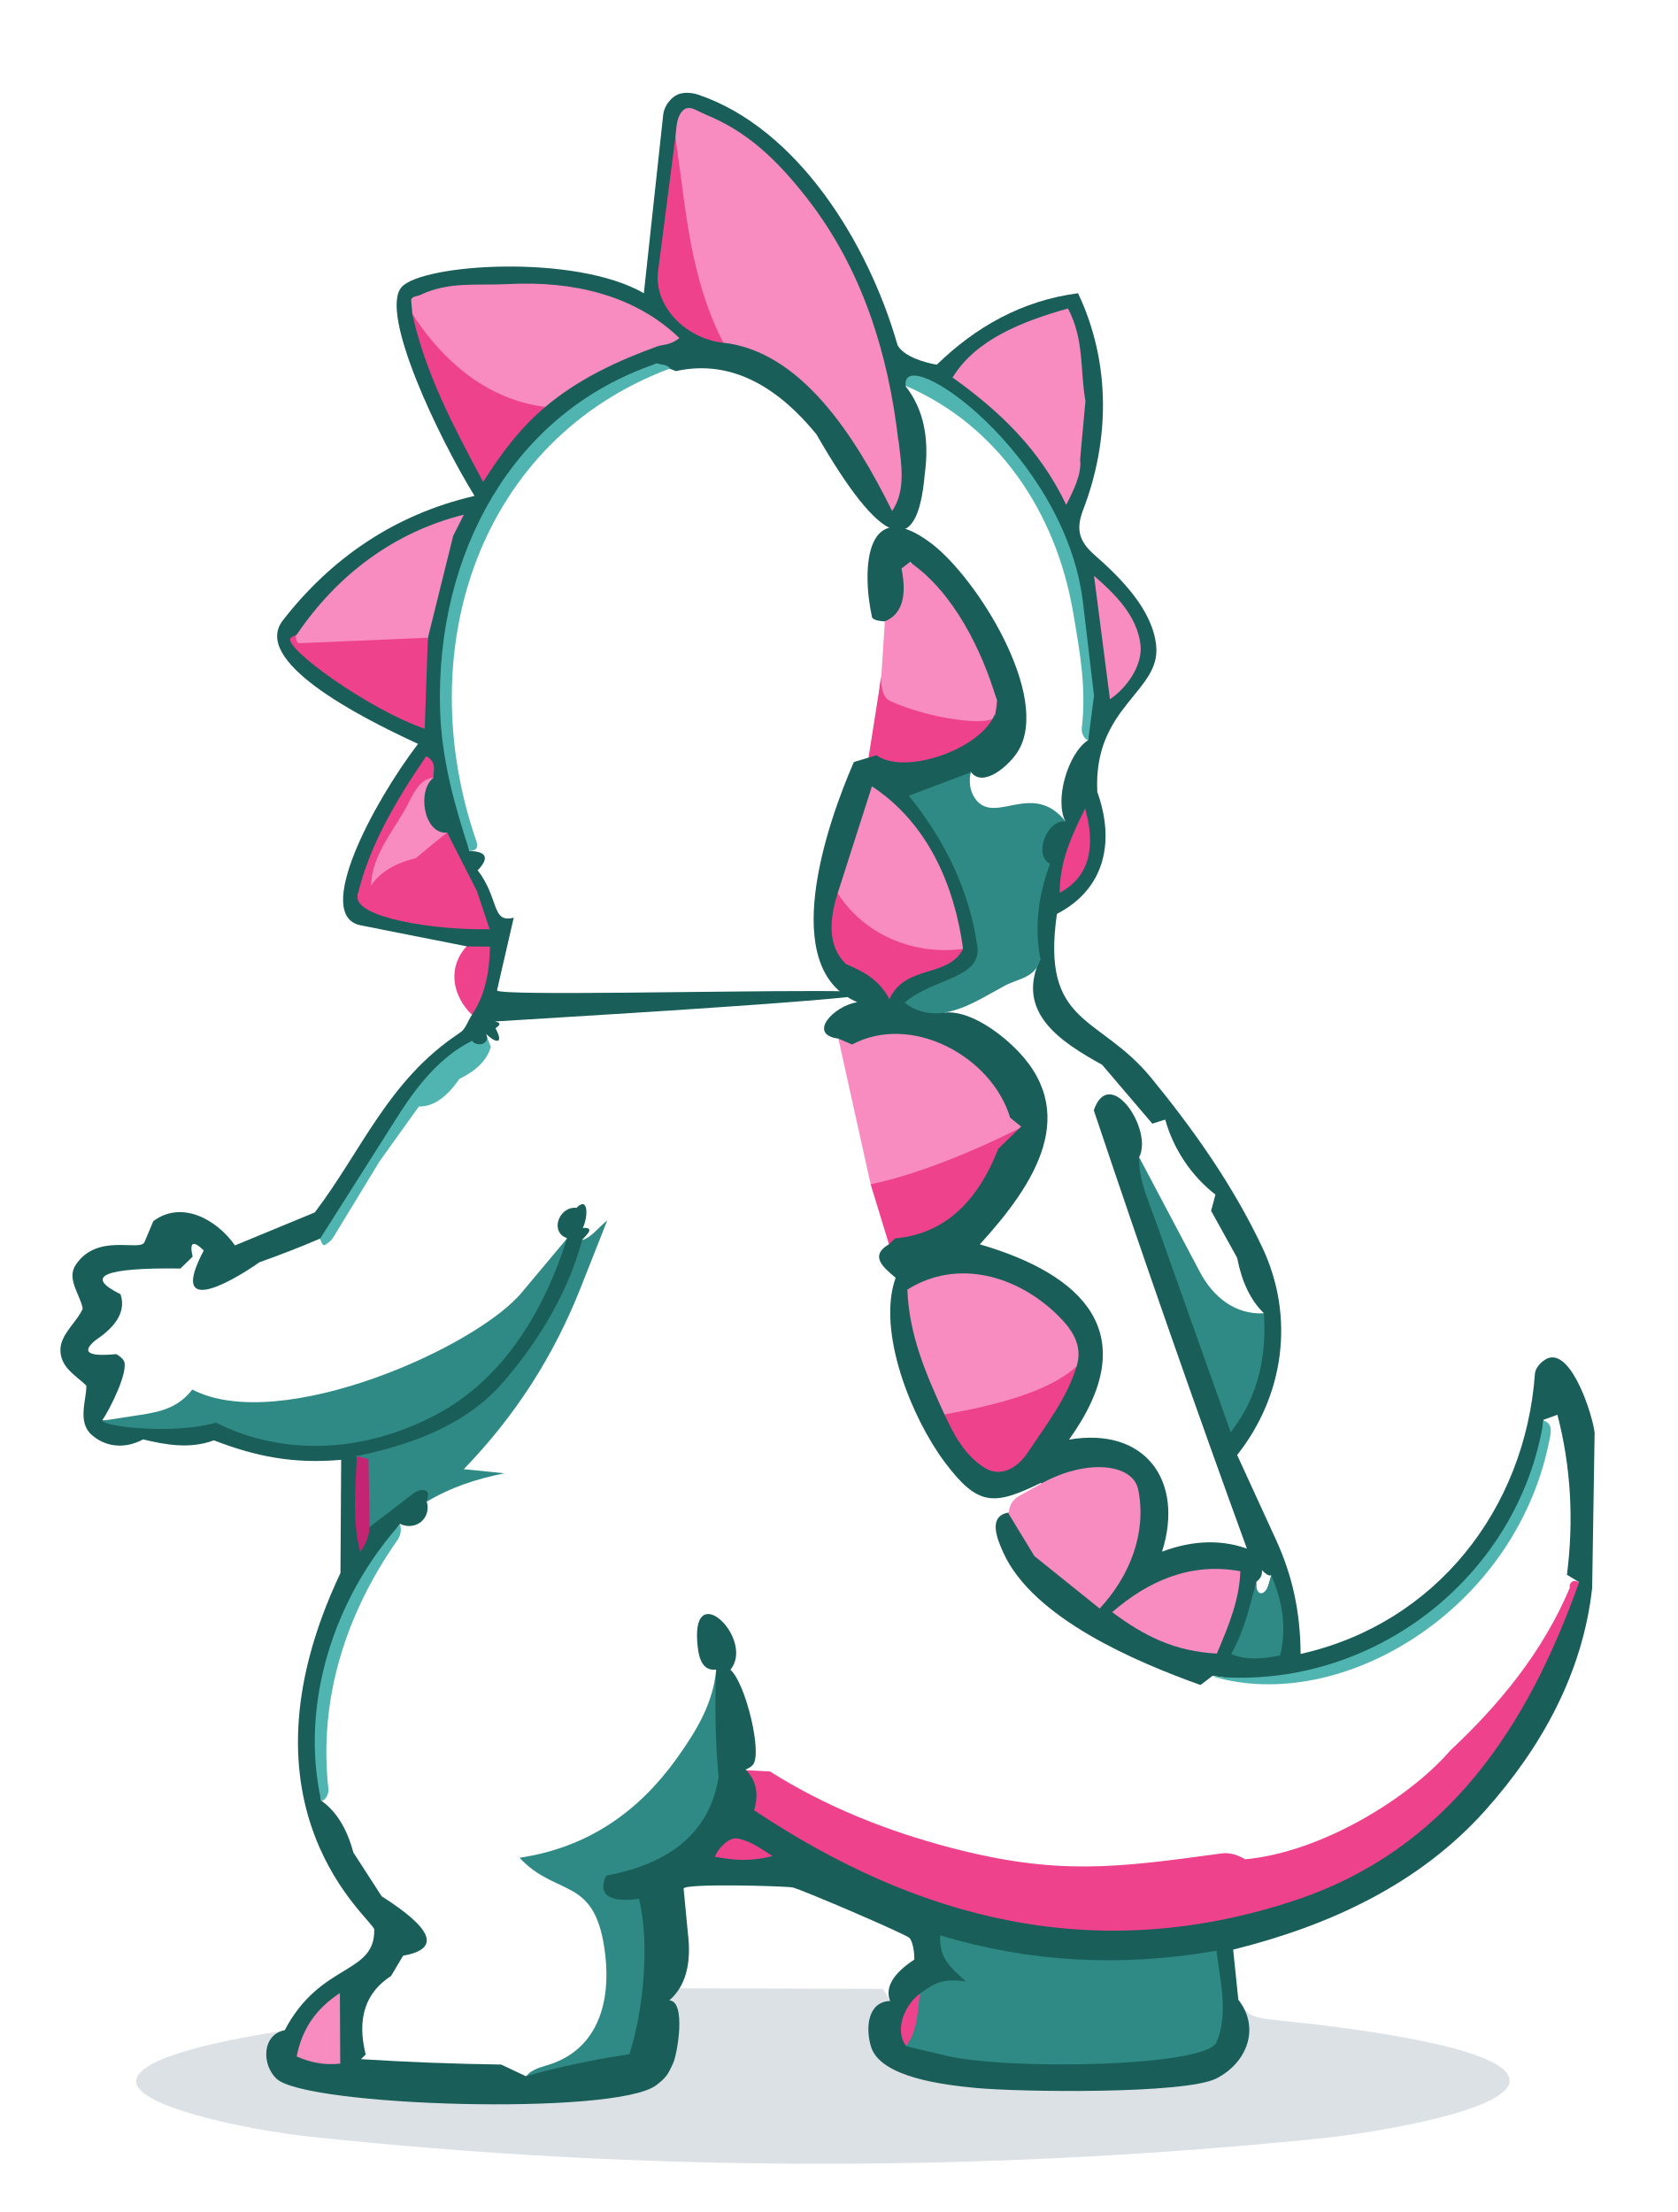
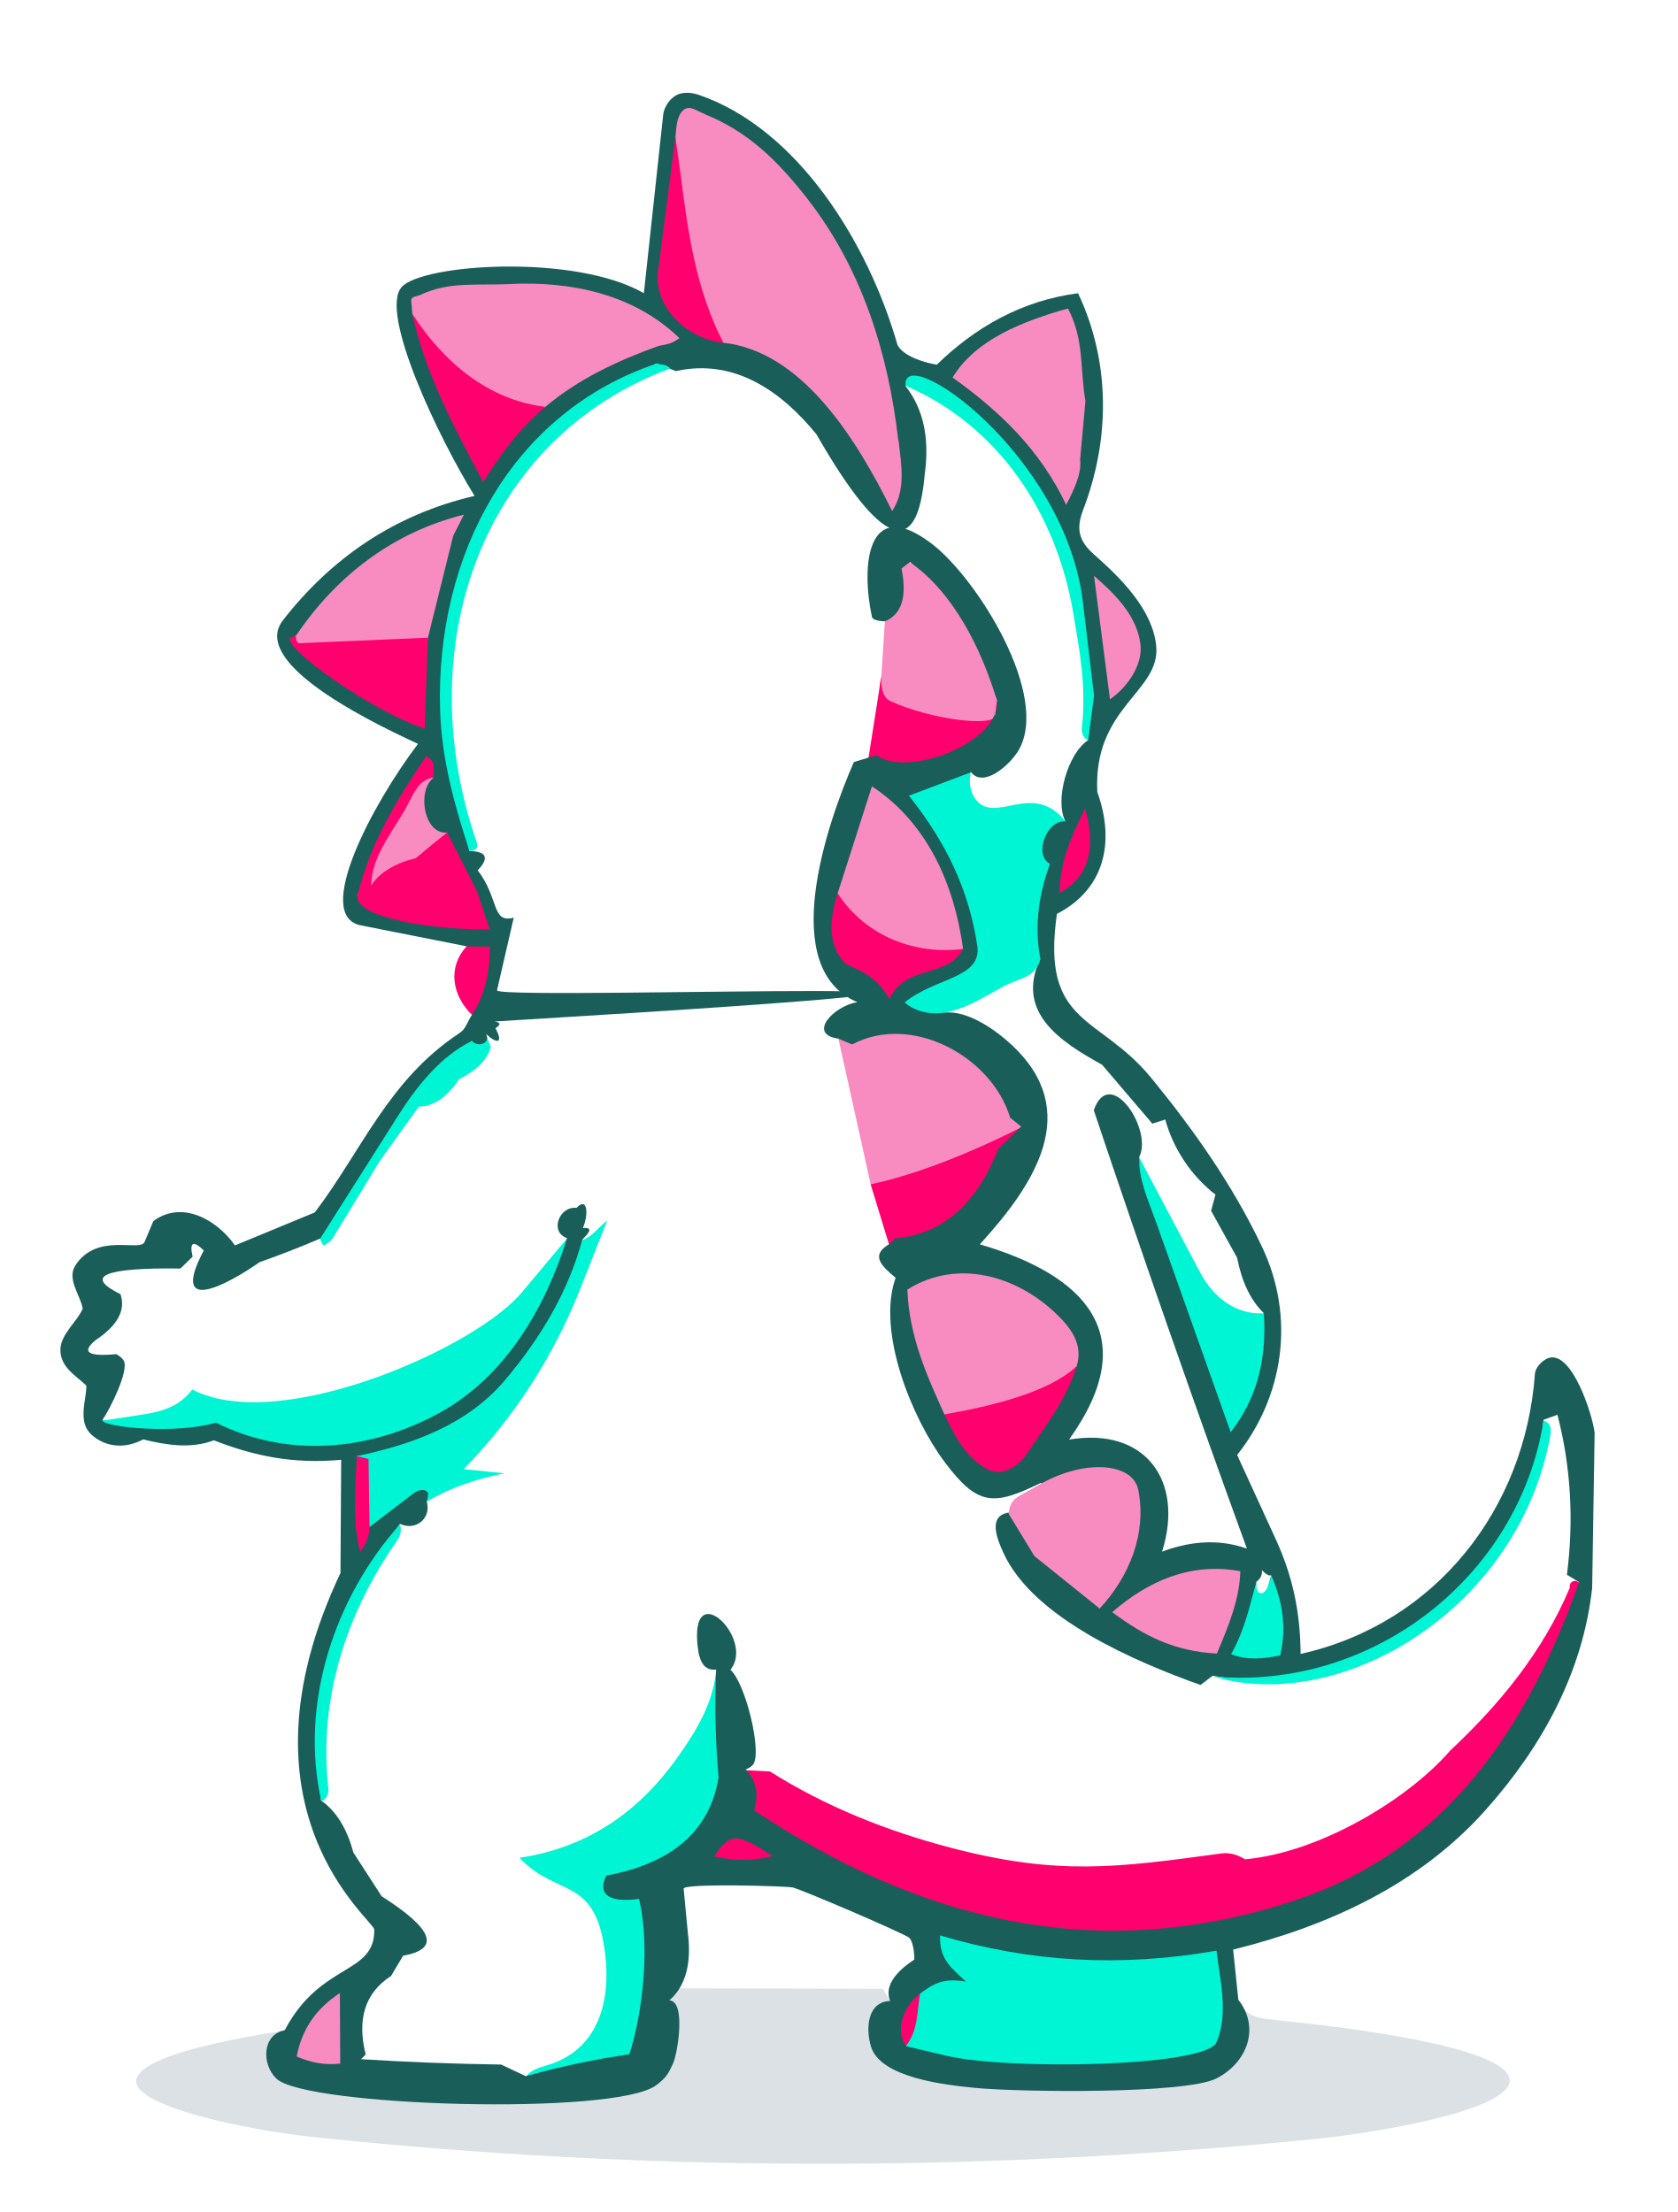
<svg xmlns="http://www.w3.org/2000/svg" id="uuid-2a93e998-38c1-472e-9f4e-4e4dd1bb1090" data-name="Layer 1" viewBox="0 0 142.97 188.59">
  <path d="M75.88,170.62c-.76.77-1.01,3.42-.28,4.38,4.35,2.25,9.22,2.14,14.01,2,4.38-.12,8.65.51,12.88-.49,2.79-.66,3.3-3.63,3.05-6,.59,1.41,1.64,1.56,3.23,1.72,6.25.63,19.52,2.27,19.9,5.04.35,2.55-10.92,4.54-16.8,5.12-28.45,2.83-56.95,2.81-85.34-.21-5.4-.57-15.21-2.6-14.92-4.83.27-2.04,7.97-3.51,12.66-4.23-.43.83-.87,3.25.25,3.5,9.05,2,31.25,3.18,31.82-.89l.72-5.15.36-1.06c5.94.01,11.89.03,17.84.04l.63,1.07Z" style="fill: #dce1e5;" />
  <g>
-     <path d="M63.56,150.92l2.07.11c4.74,3,10.01,5.09,15.43,6.51,9.08,2.37,14.05,1.71,23.05.48.72-.1,1.4.13,2.02.5,6.45-.59,13.95-5.18,17.48-9.27,4.16-3.9,7.86-8.35,10.19-13.87-.07-.52.41-.78.81-.44-2.24,13.63-12.04,24.62-25.43,28.64-11.58,3.48-23.33,2.85-34.38-2.12l-11.66-6.2.42-4.33Z" style="fill: #ee428d;" />
-     <path d="M44.84,177.05c.44-.66,1.4-.83,2.19-1.1,4-1.41,5-5.36,4.57-9.21-.78-6.92-4.07-4.88-7.32-8.35,5.85-.87,10.19-3.96,13.44-8.52,1.69-2.37,3.05-4.66,3.32-7.47.65,3.67,2.14,8.18.68,12.06-1.54,4.1-6.21,5.48-9.86,6.24.76.61,2.93-.17,3.39.46,1.33,2.13.7,4.62.54,6.91l-.38,5.63c-.11,1.69-1.22,2.89-2.84,2.97l-7.75.39Z" style="fill: #2f8a85;" />
+     <path d="M63.56,150.92l2.07.11c4.74,3,10.01,5.09,15.43,6.51,9.08,2.37,14.05,1.71,23.05.48.72-.1,1.4.13,2.02.5,6.45-.59,13.95-5.18,17.48-9.27,4.16-3.9,7.86-8.35,10.19-13.87-.07-.52.41-.78.81-.44-2.24,13.63-12.04,24.62-25.43,28.64-11.58,3.48-23.33,2.85-34.38-2.12l-11.66-6.2.42-4.33Z" style="fill: #FF006E;" />
+     <path d="M44.84,177.05c.44-.66,1.4-.83,2.19-1.1,4-1.41,5-5.36,4.57-9.21-.78-6.92-4.07-4.88-7.32-8.35,5.85-.87,10.19-3.96,13.44-8.52,1.69-2.37,3.05-4.66,3.32-7.47.65,3.67,2.14,8.18.68,12.06-1.54,4.1-6.21,5.48-9.86,6.24.76.61,2.93-.17,3.39.46,1.33,2.13.7,4.62.54,6.91l-.38,5.63c-.11,1.69-1.22,2.89-2.84,2.97l-7.75.39Z" style="fill: #00F5D4;" />
    <path d="M87.05,96.1c-1.58,2.02-3.76,3.38-6.55,4.07-2.46,1.37-4.56,1.63-6.29.79l-2.74-12.37c4.58-3.31,11.3-.79,14.7,4.08.65.93,1.26,2.35.88,3.43Z" style="fill: #f88bc0;" />
    <path d="M77.59,47.96c3.57,3.51,6.24,8.12,7.23,13.04-.14,1.6-1.63,2.01-4.49,1.22-2.88-.37-6.13-1.05-5.21-4.55l.3-4.63c1.31-3.68-1.08-7.33,2.17-5.08Z" style="fill: #f88bc0;" />
-     <path d="M75.79,106.14l-1.58-5.17c4.09-.85,9.03-2.92,12.85-4.86-1.86,5.26-7.16,12.81-11.26,10.04Z" style="fill: #ee428d;" />
-     <path d="M84.82,61c-.21-.62-.16-1.04.15-1.27.24.84.75,1.45.33,2.46-.56,1.37-9.18,6.73-11.28,2.47l1.1-6.98c-.03.59,0,1.75.78,2.1,3.49,1.59,8.86,2.22,8.92,1.23Z" style="fill: #ee428d;" />
+     <path d="M75.79,106.14l-1.58-5.17c4.09-.85,9.03-2.92,12.85-4.86-1.86,5.26-7.16,12.81-11.26,10.04Z" style="fill: #FF006E;" />
+     <path d="M84.82,61c-.21-.62-.16-1.04.15-1.27.24.84.75,1.45.33,2.46-.56,1.37-9.18,6.73-11.28,2.47l1.1-6.98c-.03.59,0,1.75.78,2.1,3.49,1.59,8.86,2.22,8.92,1.23Z" style="fill: #FF006E;" />
    <g>
      <path d="M82.73,65.84c-.32,1.23-1.48,2.09-3.5,2.55,1.46,1.99,2.69,4.14,3.6,6.44,2.16,5.46,2.77,8.56-3.46,10.48.53.03.91.37,1.13,1.02,1.97-.2,4.3,1.42,5.75,2.77,6.04,5.64,1.96,11.84-2.73,16.99,8.78,2.56,14.09,7.6,7.6,16.65,6.46-1.11,9.85,3.48,7.93,9.55,2.72-1.02,5.26-1.06,7.6-.12,1.05,1.24,1.2,2.13.45,2.68-.2.65-.02,1.09.73,1.32l-1.34,4.12c1.97.36,2.43-1.06,1.38-4.27l.49-1.73c-.45.29-1.64-1.44-2.01-2.07-4.53-12.44-8.9-24.96-13.12-37.56,1.35-3.93,5.1,1.68,3.86,4.01,2.84,6.8,5.49,13.69,7.94,20.66,1.4-1.06,1.66-4.33,1.66-6.51l1.03-.87c-1.11-1.07-1.87-2.64-2.27-4.71l-2.22-4.01.37-1.38c-2.06-1.6-3.58-3.88-4.28-6.4l-1.1.35-4.28-5.02c-3.59-1.99-7.41-4.47-5.27-9.04-2.28-1.08-1.57-7.48.82-8.13.26.04.51.1.72.23.6.38.17,3.28-.12,4.06-1.38,9.6,3.58,8.56,8.03,13.99,3.64,4.45,6.95,9.14,9.45,14.41,2.84,5.97,1.88,12.7-2.12,17.75l3.3,7.2c1.39,3.04,2.08,6.07,2.11,9.76,11.55-2.58,19.13-12.38,19.97-23.86.05-.69.79-1.26,1.19-1.38,2-.58,3.73,4.89,3.9,6.38l-.21,13.24c-.79,7.13-4.21,13.48-9.13,18.98-5.65,6.31-13.33,9.83-21.47,11.85l.44,4.27c1.86,2.36.8,5.34-1.86,6.71-2.64,1.36-16.85,1.17-20.55.81-2.57-.25-8.09-.86-8.9-3.52-.48-1.58-.29-3.83,1.63-3.89-.45-1.15.24-2.33,2.06-3.53.03-.47-.11-1.58-.43-1.86-.41-.36-9.22-4.14-9.94-4.29-.55-.12-9.27-.37-9.29.1l.36,3.77c.33,2.64-.2,4.56-1.58,5.76,1.45.05.7,4.54.32,5.37-.43.94-.59,1.22-1.45,1.87-3.5,2.61-29.89,1.81-32.36-.57-1.28-1.23-1.22-3.76.71-4.13,3.05-5.81,7.7-4.7,7.63-8.58-.01-.8-12.46-10.13-2.88-30.4l.06-9.65c-4.09.37-7.33-.3-10.85-1.66-1.99.74-4.02.41-6.03-.08-1.66.89-3.29.59-4.39-.39-1.25-1.11-.42-3.04-.45-4.2-.95-.9-2.25-1.58-2.21-3.11.04-1.29,1.46-2.37,1.9-3.45-.21-1.19-1.39-2.52-.61-3.71,1.85-2.81,5.51-1.1,5.88-1.97l.75-1.78c2.33-1.75,5.3-.27,6.96,2.07l6.8-2.81c3.98-5.23,6.27-11.27,12.26-15.24.97-.7,1.02-.59,1.12.59-.37.79-1.1,1.51-2.19,2.14-3.84,4.58-7.24,9.47-10.2,14.67l-.54.07c-1.62.7-3.34,1.37-5.15,2.01-2.68,1.87-7.76,4.66-4.76-1-.92-.89-1.24-.71-.95.53l-1.04,1.01c-6.53-.08-8.24.65-5.11,2.19.46,1.36-.24,2.66-2.11,3.91-1.26,1.03-.67,1.43,1.75,1.2.26.15.49.32.63.54.5.83-1.18,4.18-1.83,5.11,3.28.14,6.54-.14,9.79-.86,13.4,6.04,24.34-2.64,29.83-14.68-1.51-.52-.68-2.74.81-2.58.99-1.03,1.02.68.54,1.71.94-.05.52.42-.06,1.01.29.33.5.65.43.88-2.62,9.1-8.78,16.78-18.39,18.35l-1.24-.82c.5,1.72.66,3.67.49,5.83l.59.22c-.04-1.69,3.65-4.83,5.08-4.04,1.23.69.89,1.18-.21,1.88.43,1.44-.93,2.56-2.28,1.92-5.09,7.18-7.5,14.85-6.72,23.59,1.29.9,2.2,2.38,2.75,4.43l2.41,3.73c4.42,2.81,5.03,4.5,1.83,5.07l-1.03,1.73c-2.2,1.42-2.92,3.65-2.16,6.69l-.4.4c3.96.25,7.94.4,11.95.46l2.1.99c2.94-.82,5.88-1.44,8.83-1.87,1.19-3.74,1.75-9.37.82-13.25-1.68.25-3.78.1-2.8-1.98,5.65-1.05,8.84-3.84,9.58-8.38-.27-3.06-.34-6.12-.21-9.18-1.3.14-1.52-1.22-1.61-2.38-.39-5.42,4.92-.18,2.83,2.39,1.29,1.14,2.71,7.02,1.94,8.07-.15.2-.39.33-.65.44.9.89,1.15,2.04.73,3.47,13.89,9.26,29.04,13.3,46.01,7.71,13.06-4.31,19.92-14.8,24.31-27.16l-1.04-.63c.6-4.69.33-9.24-.81-13.64l-1.19.43c-.83,13.28-14.95,24.2-28.2,21.82l-1.03.79c-5.49-1.96-14.25-5.68-16.8-11.26-.57-1.25-1.33-3.15.43-3.44l1.2-.07c.18,1.79,6.05,6.89,6.54,6.57,2.4-1.57,4.7-11.61-1.62-9.2-1.4.72-2.52.78-3.36.17-4,1.94-5.35,2.02-8.18-1.75s-5.83-11.17-4.2-15.74c-1.2-1-2.18-1.91-.56-2.86l.52-.5c4.01-.35,6.94-2.9,8.79-7.64l1.95-1.89-.94-.76c-1.56-5.22-8.41-8.94-13.47-6.24l-1.17-.5c-2.66-.35-.44-2.77,1.61-3.11-6.81-2.88-2.63-15.12-.29-20.47l1.23-.37.69-.21c2.79,1.99,10.73-1.22,10.26-4.72-1.71-4.41-4.17-8.33-7.38-11.77l-.74.57c.49,2.41.02,3.92-1.43,4.51-.41-.03-1.03-.1-1.09-.39-.92-4.26-.48-10.44,5.05-6.27,3.91,2.95,10.22,13.05,7.42,17.7-.73,1.22-3.03,3.25-4.07,1.75Z" style="fill: #1a5e5a;" />
      <g>
-         <path d="M77.22,174.43c0-1.55.42-3.13,1.2-4.46,1.15-.83,1.9-1.35,3.9-1.03-1.21-1.16-2.27-1.87-2.19-3.93,7.68,2.29,15.38,2.73,23.56,1.3.27,2.38,1.06,5.36,0,7.81-.91,2.1-17.74,2.4-23.06,1.14l-3.41-.81Z" style="fill: #2f8a85;" />
-         <path d="M8.71,121.13l3.26-.5c1.72-.27,3.21-.6,4.42-2.16,7.47,3.89,24.36-3.63,28.17-8.38l3.77-4.5c-1.84,5.87-5.22,11.75-10.84,14.85-6.07,3.34-13.09,3.86-19.09.85-3.4,1.01-9.39.39-9.68-.16Z" style="fill: #2f8a85;" />
-         <path d="M90.83,70.03l-1.33,3.6c-.94,2.55-1.37,5.33-.82,8.13-.42,1.63-1.82,1.63-3.08,2.3-1.77.95-3.2,1.93-5.08,2.27-.98.18-2.43.01-3.41-.86,2.53-2.12,6.61-2.04,6.19-4.83-.7-4.73-2.66-8.84-5.83-12.8l5.27-1.99c-.19.88-.03,1.75.47,2.36,1.71,2.08,4.82-1.67,7.62,1.83Z" style="fill: #2f8a85;" />
+         <path d="M77.22,174.43c0-1.55.42-3.13,1.2-4.46,1.15-.83,1.9-1.35,3.9-1.03-1.21-1.16-2.27-1.87-2.19-3.93,7.68,2.29,15.38,2.73,23.56,1.3.27,2.38,1.06,5.36,0,7.81-.91,2.1-17.74,2.4-23.06,1.14l-3.41-.81Z" style="fill: #00F5D4;" />
+         <path d="M8.71,121.13l3.26-.5c1.72-.27,3.21-.6,4.42-2.16,7.47,3.89,24.36-3.63,28.17-8.38l3.77-4.5c-1.84,5.87-5.22,11.75-10.84,14.85-6.07,3.34-13.09,3.86-19.09.85-3.4,1.01-9.39.39-9.68-.16Z" style="fill: #00F5D4;" />
+         <path d="M90.83,70.03l-1.33,3.6c-.94,2.55-1.37,5.33-.82,8.13-.42,1.63-1.82,1.63-3.08,2.3-1.77.95-3.2,1.93-5.08,2.27-.98.18-2.43.01-3.41-.86,2.53-2.12,6.61-2.04,6.19-4.83-.7-4.73-2.66-8.84-5.83-12.8l5.27-1.99c-.19.88-.03,1.75.47,2.36,1.71,2.08,4.82-1.67,7.62,1.83Z" style="fill: #00F5D4;" />
        <path d="M91.77,116.48c-1.01,1.85-2,2.54-3.84,3.35s-6.13,2.29-7.43.76c-1.48-3.26-3.01-6.65-3.16-10.64,4.25-2.68,9.36-1.2,12.79,2.16,1.24,1.21,2.19,2.57,1.64,4.38Z" style="fill: #f88bc0;" />
        <path d="M85.97,129.03c.08-.57.17-1.08.99-1.54l1.77-.99c3.79-2.13,7.83-1.77,8.29.51.74,3.69-.73,7.38-3.29,10.13l-5.56-4.47-2.21-3.63Z" style="fill: #f88bc0;" />
        <path d="M82.09,80.9c-3.47,2.45-10.64-.4-10.69-4.74l2.92-9.12c4.74,3.12,7.03,8.4,7.77,13.86Z" style="fill: #f88bc0;" />
-         <path d="M36.38,128.03c.03-.17.18-.66.06-.81-.26-.33-.8-.2-1.22.12l-3.71,2.84-.59-.23c.16-2.95,0-4.89-.49-5.81,4.63-.98,9.35-2.61,12.61-6.47,3.08-3.63,5.41-7.61,6.58-11.94.84-.27,1.3-1.01,2.14-1.68l-2.25,5.7c-2.32,5.87-5.56,10.93-9.98,15.51l3.47.35c-2.41.48-4.53,1.18-6.62,2.41Z" style="fill: #2f8a85;" />
-         <path d="M107.73,111.97c.21,3.36-.31,6.9-2.83,10.14l-6.37-17.94c-.67-1.89-1.5-3.6-1.42-5.48l5.16,9.75c1.15,2.18,3.05,3.66,5.46,3.53Z" style="fill: #2f8a85;" />
+         <path d="M36.38,128.03c.03-.17.18-.66.06-.81-.26-.33-.8-.2-1.22.12l-3.71,2.84-.59-.23c.16-2.95,0-4.89-.49-5.81,4.63-.98,9.35-2.61,12.61-6.47,3.08-3.63,5.41-7.61,6.58-11.94.84-.27,1.3-1.01,2.14-1.68l-2.25,5.7c-2.32,5.87-5.56,10.93-9.98,15.51l3.47.35c-2.41.48-4.53,1.18-6.62,2.41Z" style="fill: #00F5D4;" />
+         <path d="M107.73,111.97c.21,3.36-.31,6.9-2.83,10.14l-6.37-17.94c-.67-1.89-1.5-3.6-1.42-5.48l5.16,9.75c1.15,2.18,3.05,3.66,5.46,3.53Z" style="fill: #00F5D4;" />
        <path d="M103.72,140.98c-3.56-.19-6.15-1.46-8.92-3.53,3.03-2.63,6.65-4.28,10.92-3.49-.07,2.35-.93,4.51-2,7.02Z" style="fill: #f88bc0;" />
-         <path d="M80.5,120.59c3.92-.69,8.87-1.85,11.27-4.11-.84,2.76-2.58,4.97-4.19,7.39-.77,1.16-2.19,2.15-3.6,1.3-1.76-1.06-2.73-2.95-3.47-4.58Z" style="fill: #ee428d;" />
-         <path d="M103.37,142.93c13.58,1.26,26.09-8.49,28.2-21.82.87.29.61,1.13.45,1.9-2.95,14.36-17.78,23.16-28.65,19.92Z" style="fill: #50b5b0;" />
-         <path d="M82.09,80.9c-1.29,2.52-4.89,1.28-6.28,4.28-.92-1.7-2.19-2.33-3.69-2.98-1.72-1.64-1.34-4.09-.72-6.04,2.42,3.75,6.75,5.27,10.69,4.74Z" style="fill: #ee428d;" />
-         <path d="M27.38,153.54c-1.85-8.29,1.11-17.32,6.72-23.59.12.42.09.91-.24,1.38-4.37,6.24-6.72,13.52-5.87,21.17.06.57-.36,1.07-.61,1.04Z" style="fill: #50b5b0;" />
-         <path d="M41.83,89.27c-.31,1.09-1.2,2-2.68,2.72-1.09,1.59-2.24,2.37-3.45,2.35l-3.35,4.68-4,6.57c-.12.19-.57.55-.73.57s-.26-.41-.35-.53l6.62-10.44c1.69-2.68,3.7-5.14,6.32-6.44l1.2-.59.43,1.12Z" style="fill: #50b5b0;" />
-         <path d="M107.11,134.86c0,.15-.08.6.14.85.3.34.65-.08.75-.3.16-.34.28-.71.36-1.09.9,2.08,1.35,4.3.76,6.82-1.48.29-2.83.43-4.18-.11,1.25-2.26,1.56-4.18,2.16-6.16Z" style="fill: #2f8a85;" />
+         <path d="M80.5,120.59c3.92-.69,8.87-1.85,11.27-4.11-.84,2.76-2.58,4.97-4.19,7.39-.77,1.16-2.19,2.15-3.6,1.3-1.76-1.06-2.73-2.95-3.47-4.58Z" style="fill: #FF006E;" />
+         <path d="M103.37,142.93c13.58,1.26,26.09-8.49,28.2-21.82.87.29.61,1.13.45,1.9-2.95,14.36-17.78,23.16-28.65,19.92Z" style="fill: #00F5D4;" />
+         <path d="M82.09,80.9c-1.29,2.52-4.89,1.28-6.28,4.28-.92-1.7-2.19-2.33-3.69-2.98-1.72-1.64-1.34-4.09-.72-6.04,2.42,3.75,6.75,5.27,10.69,4.74Z" style="fill: #FF006E;" />
+         <path d="M27.38,153.54c-1.85-8.29,1.11-17.32,6.72-23.59.12.42.09.91-.24,1.38-4.37,6.24-6.72,13.52-5.87,21.17.06.57-.36,1.07-.61,1.04Z" style="fill: #00F5D4;" />
+         <path d="M41.83,89.27c-.31,1.09-1.2,2-2.68,2.72-1.09,1.59-2.24,2.37-3.45,2.35l-3.35,4.68-4,6.57c-.12.19-.57.55-.73.57s-.26-.41-.35-.53l6.62-10.44c1.69-2.68,3.7-5.14,6.32-6.44l1.2-.59.43,1.12Z" style="fill: #00F5D4;" />
+         <path d="M107.11,134.86c0,.15-.08.6.14.85.3.34.65-.08.75-.3.16-.34.28-.71.36-1.09.9,2.08,1.35,4.3.76,6.82-1.48.29-2.83.43-4.18-.11,1.25-2.26,1.56-4.18,2.16-6.16Z" style="fill: #00F5D4;" />
        <path d="M29,175.94c-1.36.14-2.47-.07-3.71-.61.46-2.37,1.65-4.07,3.68-5.41l.03,6.03Z" style="fill: #f88bc0;" />
        <path d="M84.97,59.73l-.15,1.27c-1.71-4.77-4.03-9.19-7.23-13.04,3.66,2.52,6.11,7.44,7.38,11.77Z" style="fill: #f88bc0;" />
-         <path d="M31.5,130.19c0,.53-.22,1.35-.79,2.12-.69-2.54-.43-5.27-.29-8.16l.99.24.09,5.8Z" style="fill: #c42573;" />
-         <path d="M65.84,158.25c-1.89.46-3.26.37-4.91.05.29-.73,1.21-1.72,1.99-1.55,1.16.25,1.98.91,2.92,1.49Z" style="fill: #ee428d;" />
-         <path d="M77.22,174.43c-1.05-1.48,0-3.6,1.2-4.46-.25,1.52-.16,3.15-1.2,4.46Z" style="fill: #ee428d;" />
+         <path d="M31.5,130.19c0,.53-.22,1.35-.79,2.12-.69-2.54-.43-5.27-.29-8.16l.99.24.09,5.8Z" style="fill: #FF006E;" />
+         <path d="M65.84,158.25c-1.89.46-3.26.37-4.91.05.29-.73,1.21-1.72,1.99-1.55,1.16.25,1.98.91,2.92,1.49Z" style="fill: #FF006E;" />
+         <path d="M77.22,174.43c-1.05-1.48,0-3.6,1.2-4.46-.25,1.52-.16,3.15-1.2,4.46Z" style="fill: #FF006E;" />
      </g>
    </g>
    <path d="M36.95,66.3c.24,1.59.45,3.27,1.15,4.68.62,2.18-3.3,4.09-6.47,4.5-.23-.13-.4-.26-.39-.38.14-1.73,3.73-8.57,5.09-9.39.07-.04.32.23.62.58Z" style="fill: #f88bc0;" />
    <g>
      <path d="M90.09,77.93c-1.41-1.13-.48-2.27-.6-4.29-1.44-.76-.23-3.81,1.33-3.6-.96-1.81.2-5.81,1.92-6.93.6-10.4-2.99-25.08-13.41-29.9-1.04-.48-1.35-.57-2.15-.3,1.52,1.93,2.07,4.44,1.64,7.53-.63,7.35-3.7,6.22-9.23-3.41-3.02-3.71-7.02-6.49-11.98-5.39l-1.64-.65c-9.46,4.58-15.7,11.91-17.48,22.52-1.15,6.81.09,12.58,1.52,19.05,1.47.02,1.72.59.7,1.65.5.99.48,1.58-.07,1.77-2.31.4-2.55-3.24-2.54-4.99-1.98.15-2.58-3.58-1.15-4.68l-.83-.31c-2.4,3.14-4.28,6.59-5.63,10.33,3.32,1.04,6.76,1.95,10.34,1.84l.91,1.06c.53,0,1,.18.98.6-.05,1.55-.18,3.09-.35,4.63,1.41.88,71-1.67-.2,2.63.52.09.53.28.06.57.67,1.23.22,1.43-.81.49.43.79-.67,1.2-1.2.59-.45,0-.92-.14-1.12-.59.61-.4.75-1.08,1.13-1.63l-.33-1.39c.89-1.79.84-3.27-.13-4.45l-9.03-1.79c-4.06-.81,1.01-10.37,4.89-15.47-5.31-2.44-14.18-7.1-11.52-10.53,4.03-5.19,9.42-9.01,16.34-10.61-3.08-4.98-8.14-15.61-6.22-17.8,1.74-1.98,14.78-2.87,20.65.52l1.65-15.23c.09-.79.7-1.47,1.21-1.7.46-.21,1.13-.21,1.77,0,8.45,2.86,14.49,12.6,16.99,21.34.5.99,2.39,1.53,3.35,1.68,3.31-3.21,7.24-5.46,12.04-6.09,2.8,5.92,2.71,12.53.44,18.45-.62,1.62-.41,2.65.94,3.84,2.24,1.97,4.97,4.67,5.28,7.77.4,3.93-5.39,5.19-5.02,12.46,1.56,4.35.57,8.32-3.43,10.39Z" style="fill: #1a5e5a;" />
      <g>
-         <path d="M40.22,86.52c-1.69-1.67-2.08-4.04-.46-5.83l2.01.02c-.05,2.21-.43,4.17-1.55,5.81Z" style="fill: #ee428d;" />
+         <path d="M40.22,86.52c-1.69-1.67-2.08-4.04-.46-5.83l2.01.02c-.05,2.21-.43,4.17-1.55,5.81Z" style="fill: #FF006E;" />
        <path d="M59.99,9.69c9.34,6.24,15.47,18.05,16.03,29.46-.05-.87.14-1.41.57-1.6.23,2.05.65,4.24-.55,6.02-3.2-6.49-7.8-13.61-14.38-14.35-2.04-1.46-3.21-3.74-3.52-6.81-.56-3.57-.75-7.15-.57-10.73.09-.72.07-1.58.54-2.15.57-.69,1.19-.11,1.88.16Z" style="fill: #f88bc0;" />
        <path d="M56.06,29.52c-3.36,1.21-6.77,2.79-9.58,5.17-2.12,1.46-5-.21-6.92-1.63-2.32-1.72-3.36-3.61-4.41-6.29l-.1-1.1c-.04-.44.49-.38.77-.52,4.98-1.1,17.31-.95,20.21,3.48.14.21.11.54.03.89Z" style="fill: #f88bc0;" />
        <path d="M92.07,39.22c.14,1.19-.59,2.66-1.19,3.82-2.24-4.7-5.63-7.95-9.68-10.85,1.13-1.8,8-5.61,9.61-5.25,1.24.27,1.36,10.26,1.25,12.28Z" style="fill: #f88bc0;" />
        <path d="M38.63,45.68l-2.16,8.71c-.03.42-.13,1.04-.42,1.08-1.73.27-11,.98-11.05-1.06,0-.1.13-.21.3-.31,3.48-4.09,7.23-7.2,12.34-8.95.5-.17.75-.13.99.53Z" style="fill: #f88bc0;" />
-         <path d="M55.98,30.98c.3.14.76.02,1.15.43-16.27,6.07-22.18,23.92-16.53,40.3.2.57,0,.81-.58.85-1.23-3.74-2.39-7.8-2.51-12.08-.37-13.2,6.12-25.35,18.48-29.49Z" style="fill: #50b5b0;" />
-         <path d="M36.47,54.38l-.27,7.75c-4.74-1.62-12.03-6.89-11.44-7.72.1-.13.51-.24.53-.33-.15.13-.04.78.23.76l10.95-.47Z" style="fill: #ee428d;" />
+         <path d="M55.98,30.98c.3.14.76.02,1.15.43-16.27,6.07-22.18,23.92-16.53,40.3.2.57,0,.81-.58.85-1.23-3.74-2.39-7.8-2.51-12.08-.37-13.2,6.12-25.35,18.48-29.49Z" style="fill: #00F5D4;" />
+         <path d="M36.47,54.38l-.27,7.75c-4.74-1.62-12.03-6.89-11.44-7.72.1-.13.51-.24.53-.33-.15.13-.04.78.23.76l10.95-.47Z" style="fill: #FF006E;" />
        <path d="M76.58,37.56c-.19.3,0,.99-.57,1.6-1.52-9.43-7.77-23.73-15.95-28.54-.41-.24-.37-.74-.08-.92,3.8,1.5,6.35,4.06,8.82,7.22,4.66,5.97,6.92,13.19,7.77,20.65Z" style="fill: #f88bc0;" />
-         <path d="M46.48,34.69c-2.12,1.8-3.62,3.76-5.3,6.4-2.59-4.86-4.92-9.26-6.03-14.32,2.65,4.11,6.47,7.33,11.33,7.92Z" style="fill: #ee428d;" />
-         <path d="M40.65,75.98c.77-.15,1.96,2.81,1.08,3.24-4.63.11-11.69-.99-11.24-2.9.35-.97.73-1.25,1.15-.84.75-1.11,2.02-1.88,3.81-2.32.89-.76,1.78-1.48,2.66-2.18l2.54,4.99Z" style="fill: #ee428d;" />
-         <path d="M61.66,29.23c-3.26-.37-5.94-3.16-5.57-6.09l1.48-11.46.49,3.56c.63,5.05,1.37,9.67,3.6,13.99Z" style="fill: #ee428d;" />
-         <path d="M92.74,63.1c-.21,0-.6-.49-.53-1.03.4-3.46-.17-6.5-.74-9.86-1.46-8.57-6.45-15.96-14.28-19.32-.42-3.88,13.62,5.78,15.12,18.49l.94,7.93-.49,3.77Z" style="fill: #50b5b0;" />
+         <path d="M46.48,34.69c-2.12,1.8-3.62,3.76-5.3,6.4-2.59-4.86-4.92-9.26-6.03-14.32,2.65,4.11,6.47,7.33,11.33,7.92Z" style="fill: #FF006E;" />
+         <path d="M40.65,75.98c.77-.15,1.96,2.81,1.08,3.24-4.63.11-11.69-.99-11.24-2.9.35-.97.73-1.25,1.15-.84.75-1.11,2.02-1.88,3.81-2.32.89-.76,1.78-1.48,2.66-2.18l2.54,4.99Z" style="fill: #FF006E;" />
+         <path d="M61.66,29.23c-3.26-.37-5.94-3.16-5.57-6.09l1.48-11.46.49,3.56c.63,5.05,1.37,9.67,3.6,13.99Z" style="fill: #FF006E;" />
+         <path d="M92.74,63.1c-.21,0-.6-.49-.53-1.03.4-3.46-.17-6.5-.74-9.86-1.46-8.57-6.45-15.96-14.28-19.32-.42-3.88,13.62,5.78,15.12,18.49l.94,7.93-.49,3.77Z" style="fill: #00F5D4;" />
        <path d="M56.06,29.52c-4.13-2.98-9.36-5.19-14.79-4.65-1.98.2-3.75.86-5.45.28,2.46-1.18,4.85-.79,7.5-.93,5.45-.29,10.79.92,14.59,4.61-.83.63-1.42.54-1.85.69Z" style="fill: #f88bc0;" />
        <path d="M97.21,54.95c.2,1.65-1.01,3.57-2.6,4.67l-1.36-10.53c1.79,1.56,3.66,3.39,3.96,5.86Z" style="fill: #f88bc0;" />
        <path d="M92.07,39.22l-.38-3.25c.29-3.07-.13-5.98-1.14-8.45-3.69,1.13-6.67,2.38-9.36,4.68,1.97-3.28,6.05-4.83,9.84-5.9,1.41,2.69,1.01,5.19,1.49,7.89l-.46,5.03Z" style="fill: #f88bc0;" />
        <path d="M38.63,45.68c-4.86.52-9.49,5.03-13.33,8.42,3.44-5.09,8.31-8.75,14.24-10.22l-.91,1.8Z" style="fill: #f88bc0;" />
        <path d="M42.36,84.45c-.05-1.77-.07-3.55-.63-5.24l-1.08-3.24.07-1.77c1.86,2.44,1.15,4.53,3.07,4.04l-1.43,6.21Z" style="fill: #1a5e5a;" />
-         <path d="M90.32,76.12c.03-2.8,1.02-4.83,2.17-7.19.72,2.53.83,5.58-2.17,7.19Z" style="fill: #ee428d;" />
-         <path d="M36.95,66.3c-1.36.13-1.8,1.65-2.48,2.81-1.25,2.13-2.78,4.01-2.84,6.37-.42.05-.83.58-1.15.84,1-4.21,3.23-8.01,5.85-11.85,1.01.56.54,1.34.62,1.83Z" style="fill: #ee428d;" />
+         <path d="M90.32,76.12c.03-2.8,1.02-4.83,2.17-7.19.72,2.53.83,5.58-2.17,7.19Z" style="fill: #FF006E;" />
+         <path d="M36.95,66.3c-1.36.13-1.8,1.65-2.48,2.81-1.25,2.13-2.78,4.01-2.84,6.37-.42.05-.83.58-1.15.84,1-4.21,3.23-8.01,5.85-11.85,1.01.56.54,1.34.62,1.83Z" style="fill: #FF006E;" />
      </g>
    </g>
  </g>
</svg>
